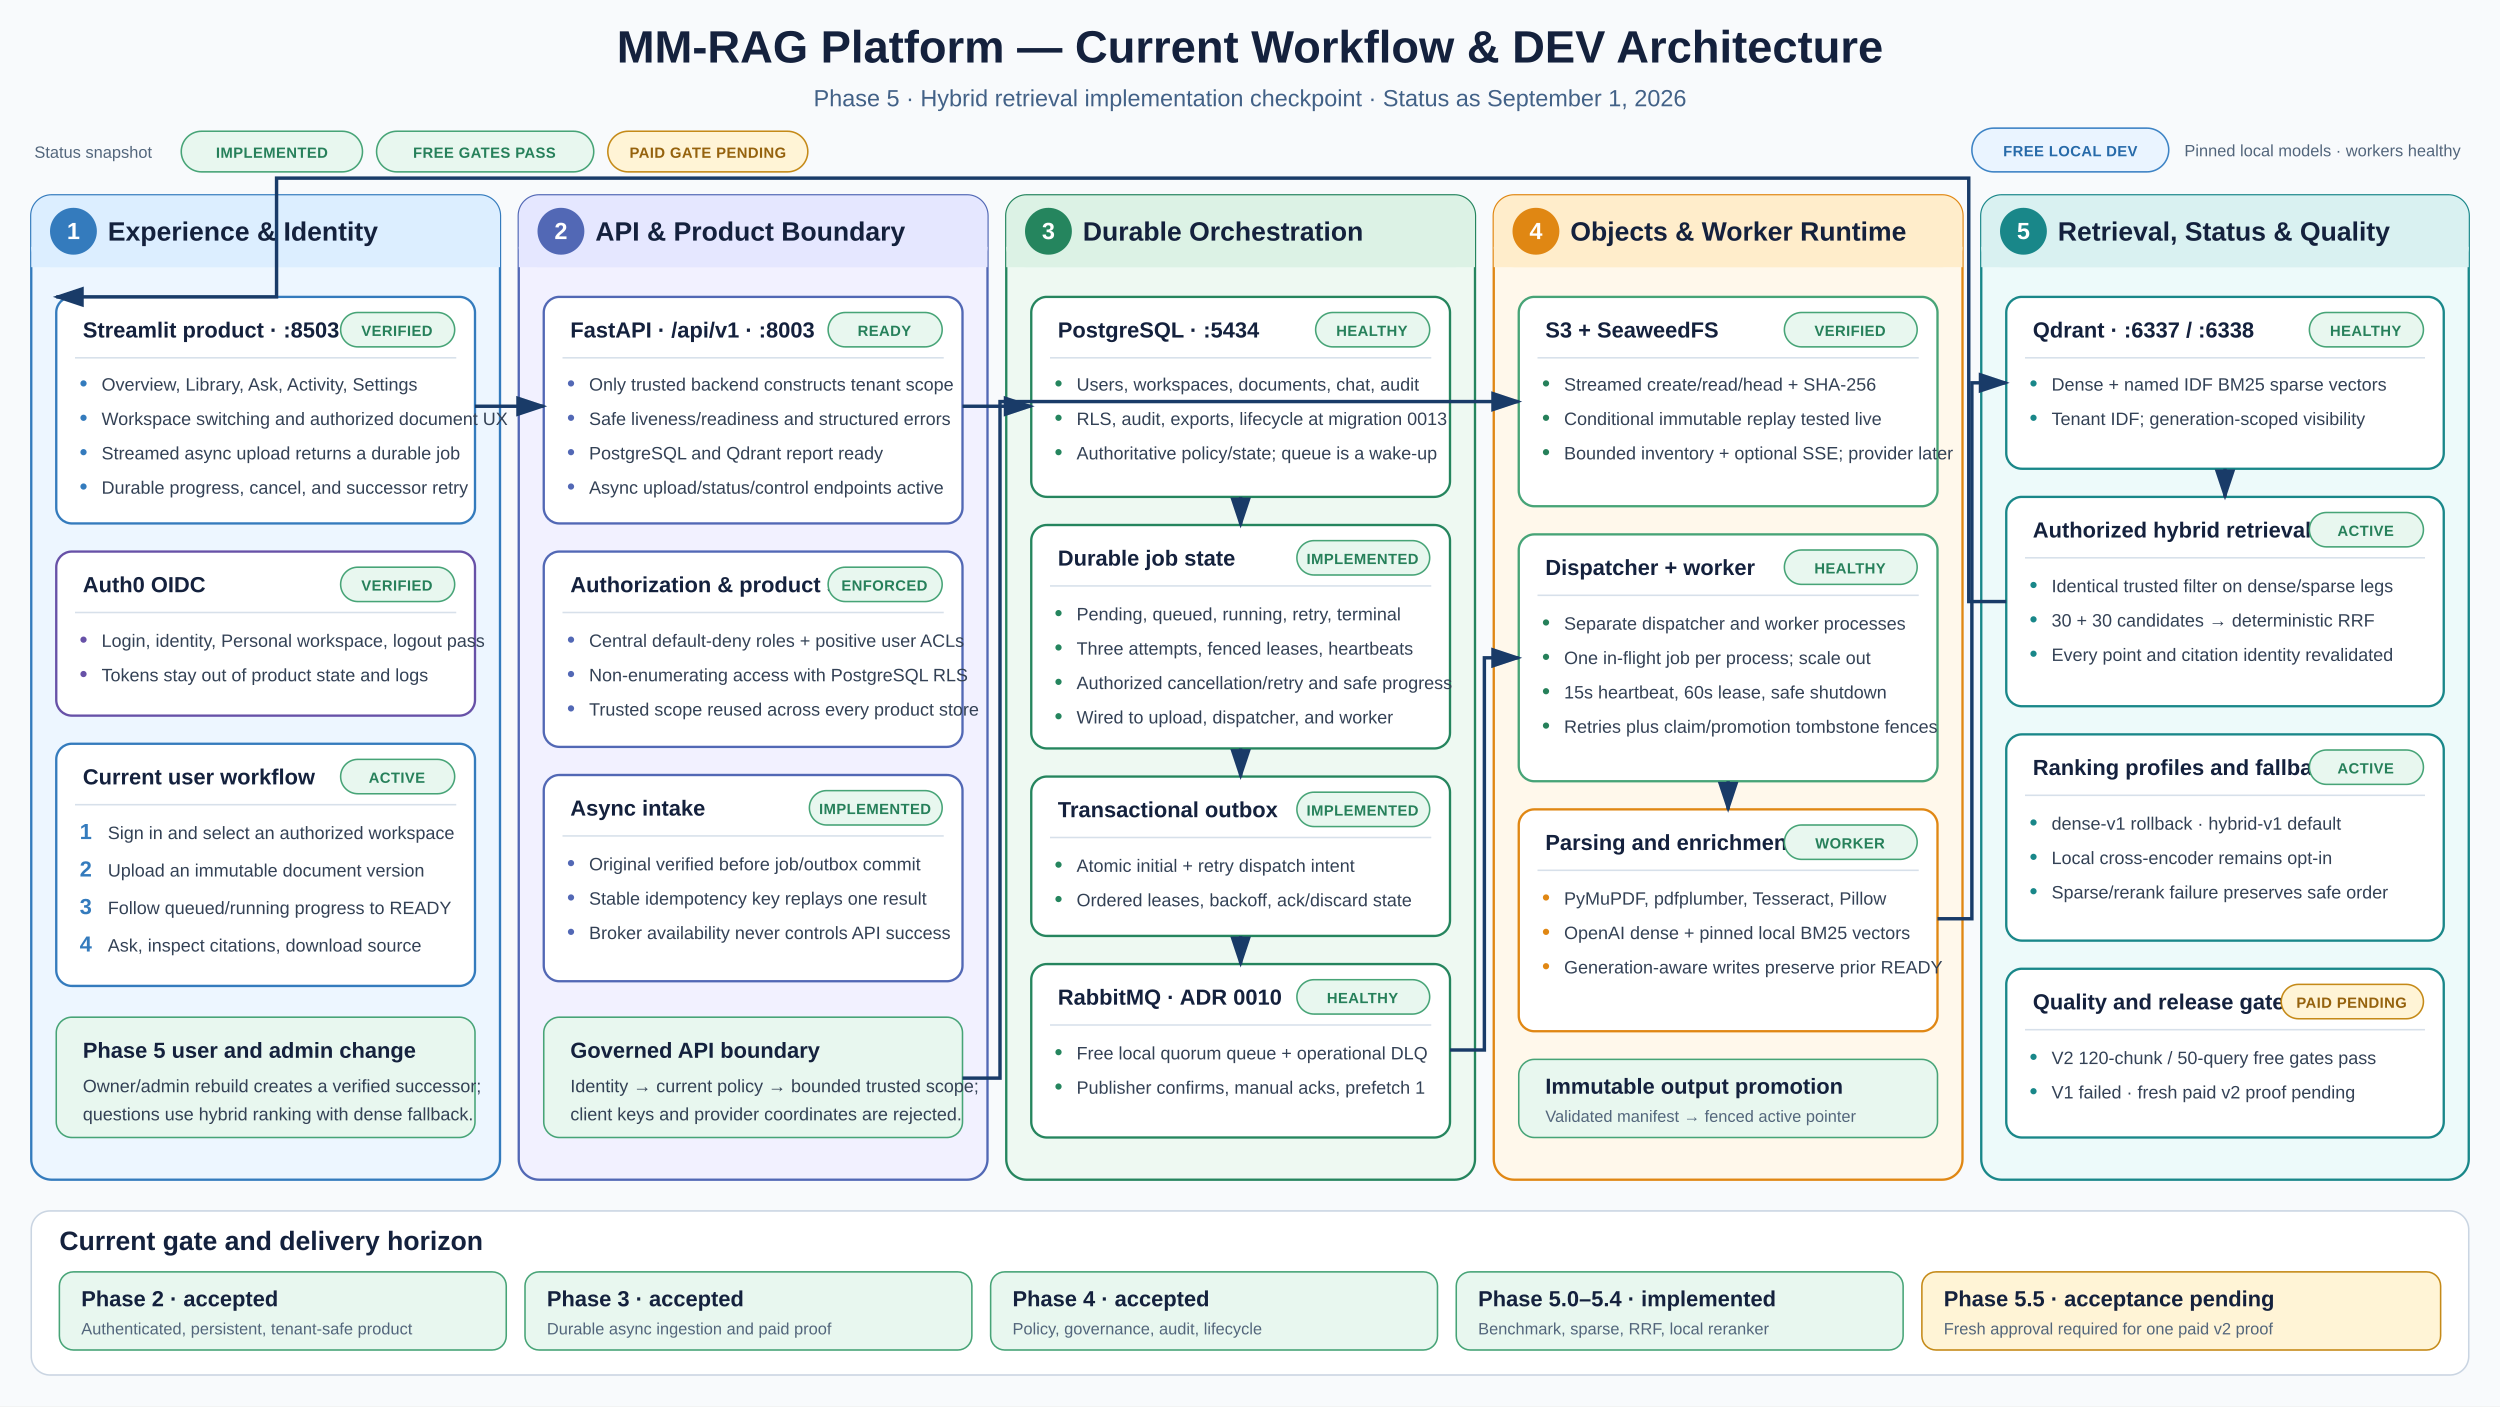
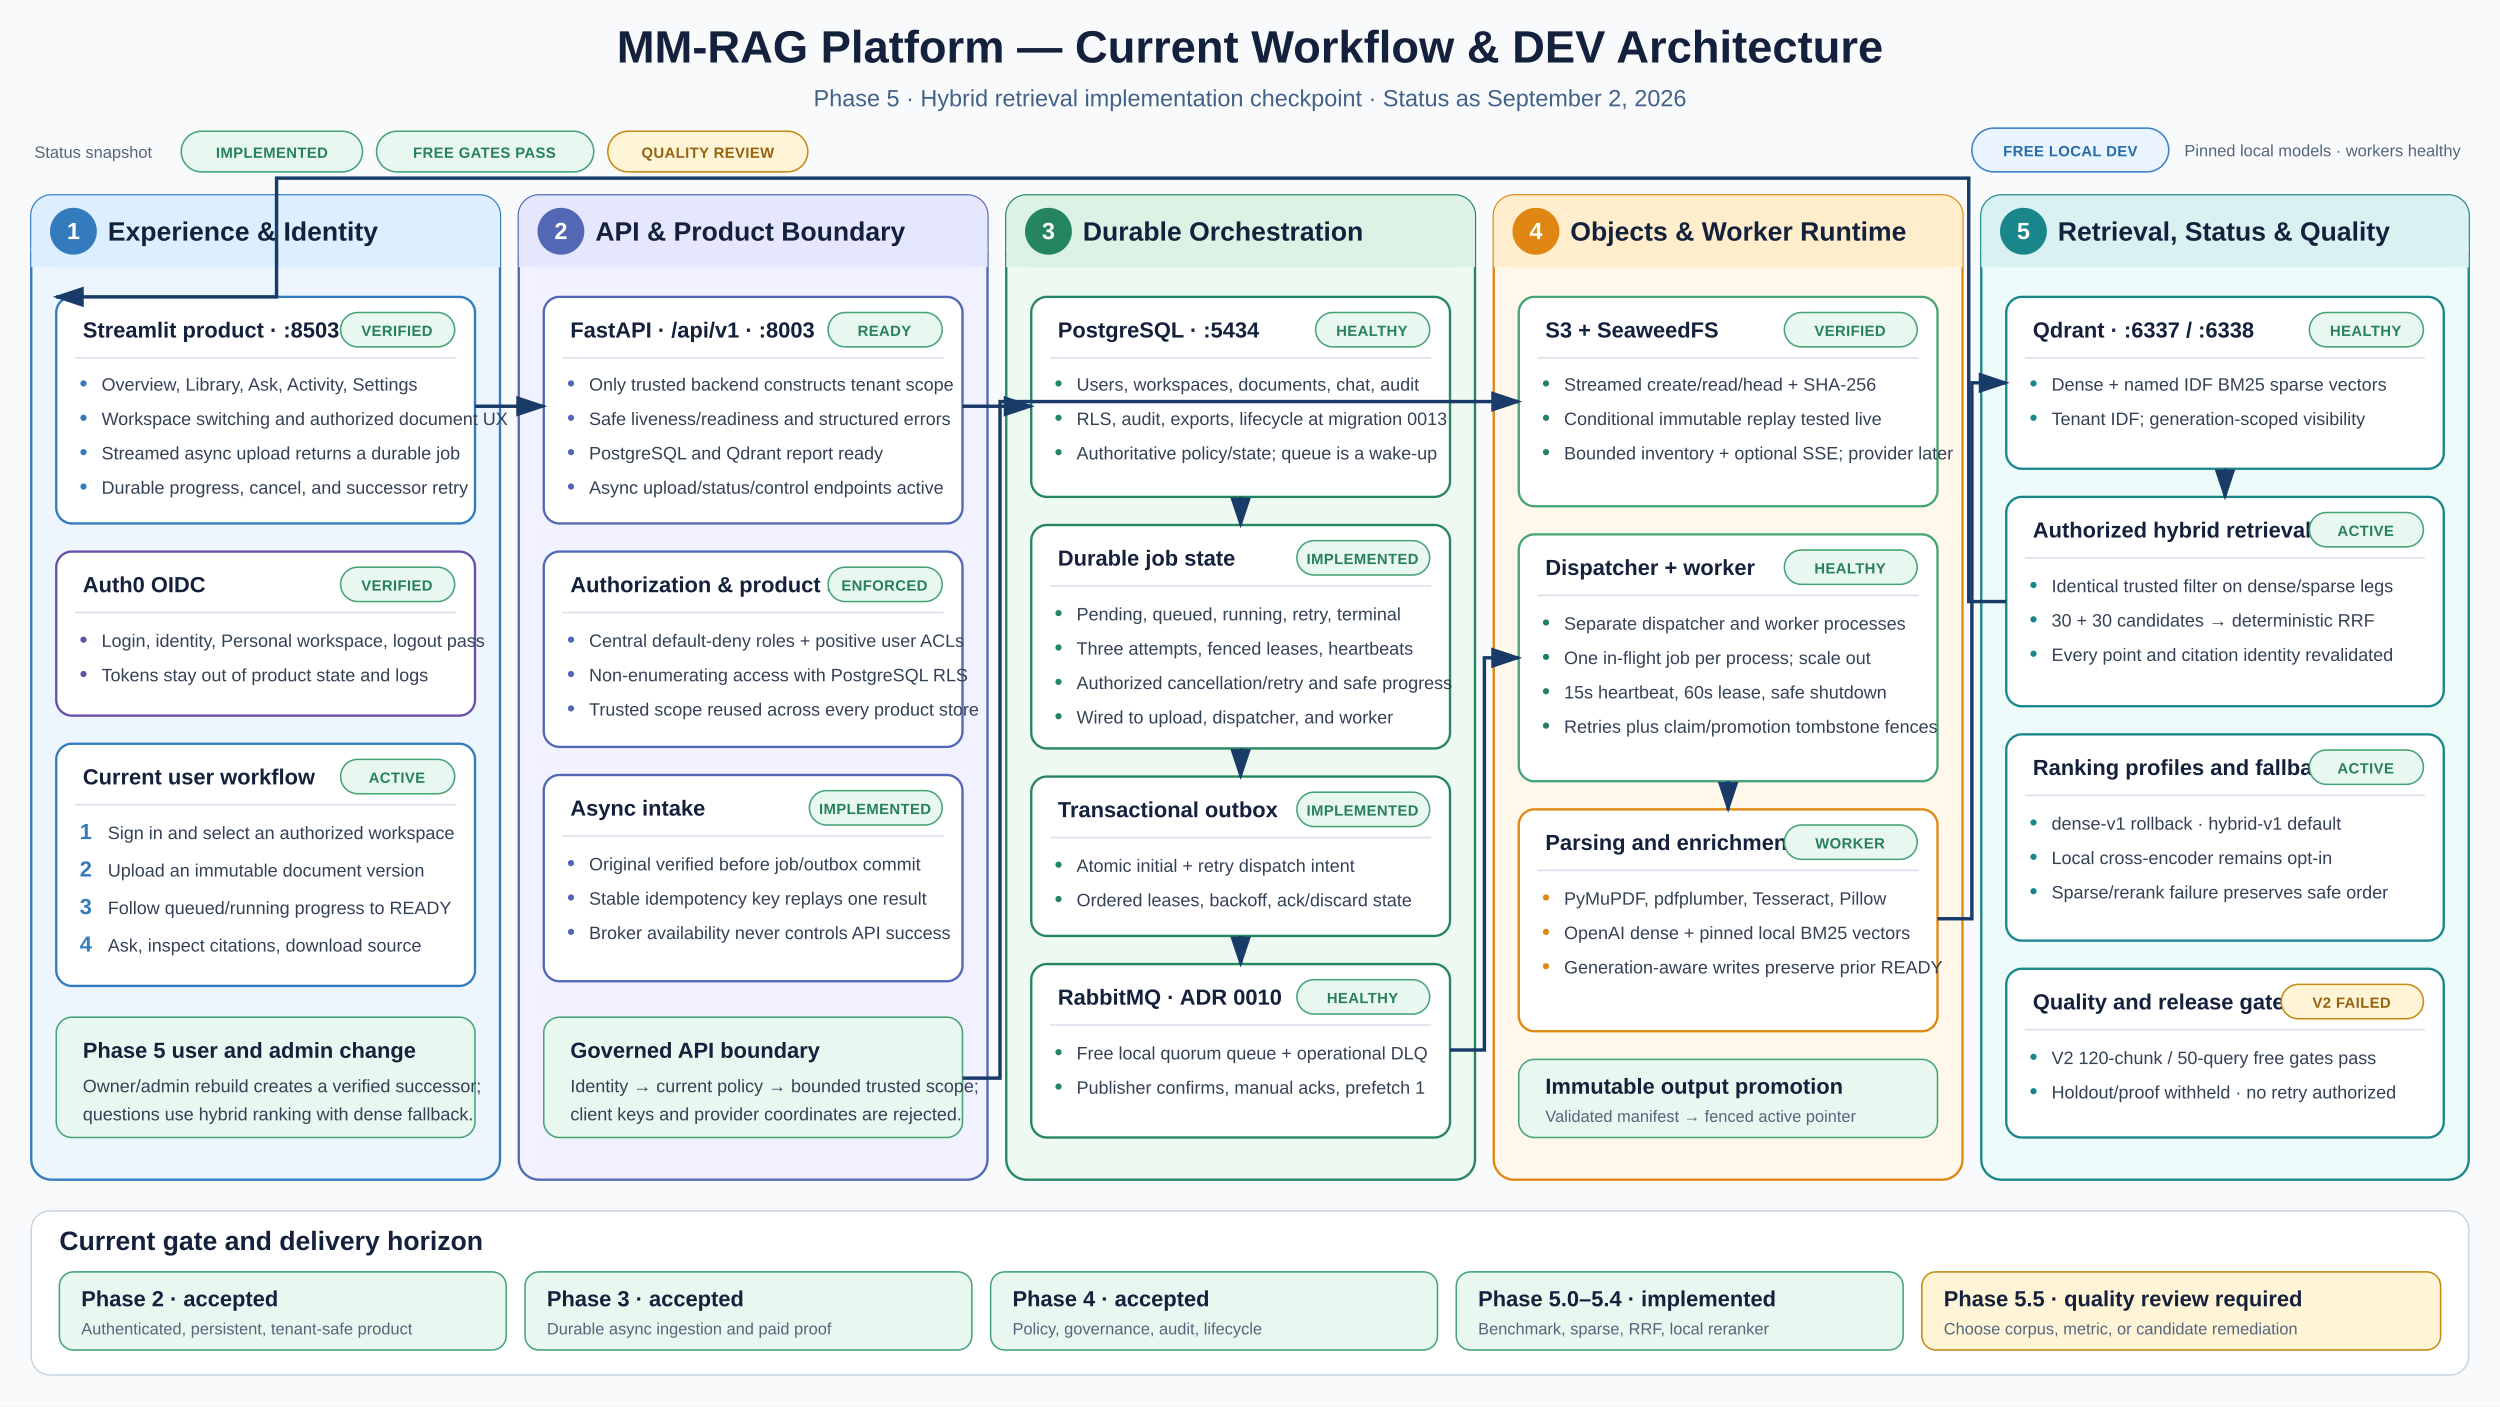
<svg xmlns="http://www.w3.org/2000/svg" width="1600" height="900" viewBox="0 0 1600 900" role="img" aria-labelledby="title desc">
  <defs>
    <marker id="arrow" markerWidth="10" markerHeight="10" refX="8" refY="3" orient="auto" markerUnits="strokeWidth">
      <path d="M0,0 L0,6 L9,3 z" fill="#193b68" />
    </marker>
    <marker id="arrow-plan" markerWidth="10" markerHeight="10" refX="8" refY="3" orient="auto" markerUnits="strokeWidth">
      <path d="M0,0 L0,6 L9,3 z" fill="#64748b" />
    </marker>
    <style>
      .title { font: 700 29px Arial, sans-serif; fill: #14213d; }
      .subtitle { font: 400 15px Arial, sans-serif; fill: #426187; }
      .lane-title { font: 700 17px Arial, sans-serif; fill: #14213d; }
      .card-title { font: 700 14px Arial, sans-serif; fill: #14213d; }
      .body { font: 400 11.5px Arial, sans-serif; fill: #334155; }
      .small { font: 400 10.5px Arial, sans-serif; fill: #52657b; }
      .tiny { font: 700 9.5px Arial, sans-serif; letter-spacing: .25px; }
      .step { font: 700 15px Arial, sans-serif; fill: white; }
      .card { fill: white; stroke-width: 1.5; rx: 10; }
      .divider { stroke: #d7e0ea; stroke-width: 1; }
      .flow { fill: none; stroke: #193b68; stroke-width: 2.2; marker-end: url(#arrow); }
      .planned-flow { fill: none; stroke: #64748b; stroke-width: 2; stroke-dasharray: 7 5; marker-end: url(#arrow-plan); }
      .dot { font: 700 14px Arial, sans-serif; }
    </style>
  </defs>
  <rect width="1600" height="900" fill="#f8fafc" />
  <text x="800" y="40" text-anchor="middle" class="title">MM-RAG Platform — Current Workflow &amp; DEV Architecture</text>
-   <text x="800" y="68" text-anchor="middle" class="subtitle">Phase 5 · Hybrid retrieval implementation checkpoint · Status as September 1, 2026</text>
+   <text x="800" y="68" text-anchor="middle" class="subtitle">Phase 5 · Hybrid retrieval implementation checkpoint · Status as September 2, 2026</text>
  <text x="22" y="101" class="small" font-weight="700">Status snapshot</text>
  <rect x="116" y="84" width="116" height="26" rx="13" fill="#e8f7ef" stroke="#47a477" />
  <text x="174" y="101" text-anchor="middle" class="tiny" fill="#26805a">IMPLEMENTED</text>
  <rect x="241" y="84" width="139" height="26" rx="13" fill="#e8f7ef" stroke="#47a477" />
  <text x="310" y="101" text-anchor="middle" class="tiny" fill="#26805a">FREE GATES PASS</text>
  <rect x="389" y="84" width="128" height="26" rx="13" fill="#fff4d6" stroke="#c58a18" />
-   <text x="453" y="101" text-anchor="middle" class="tiny" fill="#95620d">PAID GATE PENDING</text>
+   <text x="453" y="101" text-anchor="middle" class="tiny" fill="#95620d">QUALITY REVIEW</text>
  <rect x="1262" y="82" width="126" height="28" rx="14" fill="#eaf4ff" stroke="#3d83c5" />
  <text x="1325" y="100" text-anchor="middle" class="tiny" fill="#276aa9">FREE LOCAL DEV</text>
  <text x="1398" y="100" class="small">Pinned local models · workers healthy</text>
  <rect x="20" y="125" width="300" height="630" rx="13" fill="#edf6ff" stroke="#347bbd" stroke-width="1.5" />
  <rect x="20" y="125" width="300" height="46" rx="13" fill="#dceeff" />
  <rect x="20" y="158" width="300" height="13" fill="#dceeff" />
  <circle cx="47" cy="148" r="15" fill="#347bbd" />
  <text x="47" y="153" text-anchor="middle" class="step">1</text>
  <text x="69" y="154" class="lane-title">Experience &amp; Identity</text>
  <rect x="36" y="190" width="268" height="145" class="card" stroke="#347bbd" />
  <text x="53" y="216" class="card-title">Streamlit product · :8503</text>
  <rect x="218" y="200" width="73" height="22" rx="11" fill="#e8f7ef" stroke="#47a477" />
  <text x="254" y="215" text-anchor="middle" class="tiny" fill="#26805a">VERIFIED</text>
  <line x1="48" y1="229" x2="292" y2="229" class="divider" />
  <text x="51" y="250" class="dot" fill="#347bbd">•</text>
  <text x="65" y="250" class="body">Overview, Library, Ask, Activity, Settings</text>
  <text x="51" y="272" class="dot" fill="#347bbd">•</text>
  <text x="65" y="272" class="body">Workspace switching and authorized document UX</text>
  <text x="51" y="294" class="dot" fill="#347bbd">•</text>
  <text x="65" y="294" class="body">Streamed async upload returns a durable job</text>
  <text x="51" y="316" class="dot" fill="#347bbd">•</text>
  <text x="65" y="316" class="body">Durable progress, cancel, and successor retry</text>
  <rect x="36" y="353" width="268" height="105" class="card" stroke="#6751a7" />
  <text x="53" y="379" class="card-title">Auth0 OIDC</text>
  <rect x="218" y="363" width="73" height="22" rx="11" fill="#e8f7ef" stroke="#47a477" />
  <text x="254" y="378" text-anchor="middle" class="tiny" fill="#26805a">VERIFIED</text>
  <line x1="48" y1="392" x2="292" y2="392" class="divider" />
  <text x="51" y="414" class="dot" fill="#6751a7">•</text>
  <text x="65" y="414" class="body">Login, identity, Personal workspace, logout pass</text>
  <text x="51" y="436" class="dot" fill="#6751a7">•</text>
  <text x="65" y="436" class="body">Tokens stay out of product state and logs</text>
  <rect x="36" y="476" width="268" height="155" class="card" stroke="#347bbd" />
  <text x="53" y="502" class="card-title">Current user workflow</text>
  <rect x="218" y="486" width="73" height="22" rx="11" fill="#e8f7ef" stroke="#47a477" />
  <text x="254" y="501" text-anchor="middle" class="tiny" fill="#26805a">ACTIVE</text>
  <line x1="48" y1="515" x2="292" y2="515" class="divider" />
  <text x="51" y="537" class="dot" fill="#347bbd">1</text>
  <text x="69" y="537" class="body">Sign in and select an authorized workspace</text>
  <text x="51" y="561" class="dot" fill="#347bbd">2</text>
  <text x="69" y="561" class="body">Upload an immutable document version</text>
  <text x="51" y="585" class="dot" fill="#347bbd">3</text>
  <text x="69" y="585" class="body">Follow queued/running progress to READY</text>
  <text x="51" y="609" class="dot" fill="#347bbd">4</text>
  <text x="69" y="609" class="body">Ask, inspect citations, download source</text>
  <rect x="36" y="651" width="268" height="77" rx="10" fill="#e8f7ef" stroke="#47a477" />
  <text x="53" y="677" class="card-title">Phase 5 user and admin change</text>
  <text x="53" y="699" class="body">Owner/admin rebuild creates a verified successor;</text>
  <text x="53" y="717" class="body">questions use hybrid ranking with dense fallback.</text>
  <rect x="332" y="125" width="300" height="630" rx="13" fill="#f2f1ff" stroke="#5268b5" stroke-width="1.5" />
  <rect x="332" y="125" width="300" height="46" rx="13" fill="#e5e7ff" />
  <rect x="332" y="158" width="300" height="13" fill="#e5e7ff" />
  <circle cx="359" cy="148" r="15" fill="#5268b5" />
  <text x="359" y="153" text-anchor="middle" class="step">2</text>
  <text x="381" y="154" class="lane-title">API &amp; Product Boundary</text>
  <rect x="348" y="190" width="268" height="145" class="card" stroke="#5268b5" />
  <text x="365" y="216" class="card-title">FastAPI · /api/v1 · :8003</text>
  <rect x="530" y="200" width="73" height="22" rx="11" fill="#e8f7ef" stroke="#47a477" />
  <text x="566" y="215" text-anchor="middle" class="tiny" fill="#26805a">READY</text>
  <line x1="360" y1="229" x2="604" y2="229" class="divider" />
  <text x="363" y="250" class="dot" fill="#5268b5">•</text>
  <text x="377" y="250" class="body">Only trusted backend constructs tenant scope</text>
  <text x="363" y="272" class="dot" fill="#5268b5">•</text>
  <text x="377" y="272" class="body">Safe liveness/readiness and structured errors</text>
  <text x="363" y="294" class="dot" fill="#5268b5">•</text>
  <text x="377" y="294" class="body">PostgreSQL and Qdrant report ready</text>
  <text x="363" y="316" class="dot" fill="#5268b5">•</text>
  <text x="377" y="316" class="body">Async upload/status/control endpoints active</text>
  <rect x="348" y="353" width="268" height="125" class="card" stroke="#5268b5" />
  <text x="365" y="379" class="card-title">Authorization &amp; product services</text>
  <rect x="530" y="363" width="73" height="22" rx="11" fill="#e8f7ef" stroke="#47a477" />
  <text x="566" y="378" text-anchor="middle" class="tiny" fill="#26805a">ENFORCED</text>
  <line x1="360" y1="392" x2="604" y2="392" class="divider" />
  <text x="363" y="414" class="dot" fill="#5268b5">•</text>
  <text x="377" y="414" class="body">Central default-deny roles + positive user ACLs</text>
  <text x="363" y="436" class="dot" fill="#5268b5">•</text>
  <text x="377" y="436" class="body">Non-enumerating access with PostgreSQL RLS</text>
  <text x="363" y="458" class="dot" fill="#5268b5">•</text>
  <text x="377" y="458" class="body">Trusted scope reused across every product store</text>
  <rect x="348" y="496" width="268" height="132" class="card" stroke="#5268b5" />
  <text x="365" y="522" class="card-title">Async intake</text>
  <rect x="518" y="506" width="85" height="22" rx="11" fill="#e8f7ef" stroke="#47a477" />
  <text x="560" y="521" text-anchor="middle" class="tiny" fill="#26805a">IMPLEMENTED</text>
  <line x1="360" y1="535" x2="604" y2="535" class="divider" />
  <text x="363" y="557" class="dot" fill="#5268b5">•</text>
  <text x="377" y="557" class="body">Original verified before job/outbox commit</text>
  <text x="363" y="579" class="dot" fill="#5268b5">•</text>
  <text x="377" y="579" class="body">Stable idempotency key replays one result</text>
  <text x="363" y="601" class="dot" fill="#5268b5">•</text>
  <text x="377" y="601" class="body">Broker availability never controls API success</text>
  <rect x="348" y="651" width="268" height="77" rx="10" fill="#e8f7ef" stroke="#47a477" />
  <text x="365" y="677" class="card-title">Governed API boundary</text>
  <text x="365" y="699" class="body">Identity → current policy → bounded trusted scope;</text>
  <text x="365" y="717" class="body">client keys and provider coordinates are rejected.</text>
  <rect x="644" y="125" width="300" height="630" rx="13" fill="#eef9f2" stroke="#25855e" stroke-width="1.5" />
  <rect x="644" y="125" width="300" height="46" rx="13" fill="#dcf2e5" />
  <rect x="644" y="158" width="300" height="13" fill="#dcf2e5" />
  <circle cx="671" cy="148" r="15" fill="#25855e" />
  <text x="671" y="153" text-anchor="middle" class="step">3</text>
  <text x="693" y="154" class="lane-title">Durable Orchestration</text>
  <rect x="660" y="190" width="268" height="128" class="card" stroke="#25855e" />
  <text x="677" y="216" class="card-title">PostgreSQL · :5434</text>
  <rect x="842" y="200" width="73" height="22" rx="11" fill="#e8f7ef" stroke="#47a477" />
  <text x="878" y="215" text-anchor="middle" class="tiny" fill="#26805a">HEALTHY</text>
  <line x1="672" y1="229" x2="916" y2="229" class="divider" />
  <text x="675" y="250" class="dot" fill="#25855e">•</text>
  <text x="689" y="250" class="body">Users, workspaces, documents, chat, audit</text>
  <text x="675" y="272" class="dot" fill="#25855e">•</text>
  <text x="689" y="272" class="body">RLS, audit, exports, lifecycle at migration 0013</text>
  <text x="675" y="294" class="dot" fill="#25855e">•</text>
  <text x="689" y="294" class="body">Authoritative policy/state; queue is a wake-up</text>
  <rect x="660" y="336" width="268" height="143" class="card" stroke="#25855e" />
  <text x="677" y="362" class="card-title">Durable job state</text>
  <rect x="830" y="346" width="85" height="22" rx="11" fill="#e8f7ef" stroke="#47a477" />
  <text x="872" y="361" text-anchor="middle" class="tiny" fill="#26805a">IMPLEMENTED</text>
  <line x1="672" y1="375" x2="916" y2="375" class="divider" />
  <text x="675" y="397" class="dot" fill="#25855e">•</text>
  <text x="689" y="397" class="body">Pending, queued, running, retry, terminal</text>
  <text x="675" y="419" class="dot" fill="#25855e">•</text>
  <text x="689" y="419" class="body">Three attempts, fenced leases, heartbeats</text>
  <text x="675" y="441" class="dot" fill="#25855e">•</text>
  <text x="689" y="441" class="body">Authorized cancellation/retry and safe progress</text>
  <text x="675" y="463" class="dot" fill="#25855e">•</text>
  <text x="689" y="463" class="body">Wired to upload, dispatcher, and worker</text>
  <rect x="660" y="497" width="268" height="102" class="card" stroke="#25855e" />
  <text x="677" y="523" class="card-title">Transactional outbox</text>
  <rect x="830" y="507" width="85" height="22" rx="11" fill="#e8f7ef" stroke="#47a477" />
  <text x="872" y="522" text-anchor="middle" class="tiny" fill="#26805a">IMPLEMENTED</text>
  <line x1="672" y1="536" x2="916" y2="536" class="divider" />
  <text x="675" y="558" class="dot" fill="#25855e">•</text>
  <text x="689" y="558" class="body">Atomic initial + retry dispatch intent</text>
  <text x="675" y="580" class="dot" fill="#25855e">•</text>
  <text x="689" y="580" class="body">Ordered leases, backoff, ack/discard state</text>
  <rect x="660" y="617" width="268" height="111" class="card" stroke="#25855e" />
  <text x="677" y="643" class="card-title">RabbitMQ · ADR 0010</text>
  <rect x="830" y="627" width="85" height="22" rx="11" fill="#e8f7ef" stroke="#47a477" />
  <text x="872" y="642" text-anchor="middle" class="tiny" fill="#26805a">HEALTHY</text>
  <line x1="672" y1="656" x2="916" y2="656" class="divider" />
  <text x="675" y="678" class="dot" fill="#25855e">•</text>
  <text x="689" y="678" class="body">Free local quorum queue + operational DLQ</text>
  <text x="675" y="700" class="dot" fill="#25855e">•</text>
  <text x="689" y="700" class="body">Publisher confirms, manual acks, prefetch 1</text>
  <rect x="956" y="125" width="300" height="630" rx="13" fill="#fff8eb" stroke="#e08713" stroke-width="1.5" />
  <rect x="956" y="125" width="300" height="46" rx="13" fill="#ffedcb" />
  <rect x="956" y="158" width="300" height="13" fill="#ffedcb" />
  <circle cx="983" cy="148" r="15" fill="#e08713" />
  <text x="983" y="153" text-anchor="middle" class="step">4</text>
  <text x="1005" y="154" class="lane-title">Objects &amp; Worker Runtime</text>
  <rect x="972" y="190" width="268" height="134" class="card" stroke="#47a477" />
  <text x="989" y="216" class="card-title">S3 + SeaweedFS</text>
  <rect x="1142" y="200" width="85" height="22" rx="11" fill="#e8f7ef" stroke="#47a477" />
  <text x="1184" y="215" text-anchor="middle" class="tiny" fill="#26805a">VERIFIED</text>
  <line x1="984" y1="229" x2="1228" y2="229" class="divider" />
  <text x="987" y="250" class="dot" fill="#26805a">•</text>
  <text x="1001" y="250" class="body">Streamed create/read/head + SHA-256</text>
  <text x="987" y="272" class="dot" fill="#26805a">•</text>
  <text x="1001" y="272" class="body">Conditional immutable replay tested live</text>
  <text x="987" y="294" class="dot" fill="#26805a">•</text>
  <text x="1001" y="294" class="body">Bounded inventory + optional SSE; provider later</text>
  <rect x="972" y="342" width="268" height="158" class="card" stroke="#47a477" />
  <text x="989" y="368" class="card-title">Dispatcher + worker</text>
  <rect x="1142" y="352" width="85" height="22" rx="11" fill="#e8f7ef" stroke="#47a477" />
  <text x="1184" y="367" text-anchor="middle" class="tiny" fill="#26805a">HEALTHY</text>
  <line x1="984" y1="381" x2="1228" y2="381" class="divider" />
  <text x="987" y="403" class="dot" fill="#26805a">•</text>
  <text x="1001" y="403" class="body">Separate dispatcher and worker processes</text>
  <text x="987" y="425" class="dot" fill="#26805a">•</text>
  <text x="1001" y="425" class="body">One in-flight job per process; scale out</text>
  <text x="987" y="447" class="dot" fill="#26805a">•</text>
  <text x="1001" y="447" class="body">15s heartbeat, 60s lease, safe shutdown</text>
  <text x="987" y="469" class="dot" fill="#26805a">•</text>
  <text x="1001" y="469" class="body">Retries plus claim/promotion tombstone fences</text>
  <rect x="972" y="518" width="268" height="142" class="card" stroke="#e08713" />
  <text x="989" y="544" class="card-title">Parsing and enrichment pipeline</text>
  <rect x="1142" y="528" width="85" height="22" rx="11" fill="#e8f7ef" stroke="#47a477" />
  <text x="1184" y="543" text-anchor="middle" class="tiny" fill="#26805a">WORKER</text>
  <line x1="984" y1="557" x2="1228" y2="557" class="divider" />
  <text x="987" y="579" class="dot" fill="#e08713">•</text>
  <text x="1001" y="579" class="body">PyMuPDF, pdfplumber, Tesseract, Pillow</text>
  <text x="987" y="601" class="dot" fill="#e08713">•</text>
  <text x="1001" y="601" class="body">OpenAI dense + pinned local BM25 vectors</text>
  <text x="987" y="623" class="dot" fill="#e08713">•</text>
  <text x="1001" y="623" class="body">Generation-aware writes preserve prior READY</text>
  <rect x="972" y="678" width="268" height="50" rx="10" fill="#e8f7ef" stroke="#47a477" />
  <text x="989" y="700" class="card-title">Immutable output promotion</text>
  <text x="989" y="718" class="small">Validated manifest → fenced active pointer</text>
  <rect x="1268" y="125" width="312" height="630" rx="13" fill="#edfafa" stroke="#198789" stroke-width="1.5" />
  <rect x="1268" y="125" width="312" height="46" rx="13" fill="#d9f1f1" />
  <rect x="1268" y="158" width="312" height="13" fill="#d9f1f1" />
  <circle cx="1295" cy="148" r="15" fill="#198789" />
  <text x="1295" y="153" text-anchor="middle" class="step">5</text>
  <text x="1317" y="154" class="lane-title">Retrieval, Status &amp; Quality</text>
  <rect x="1284" y="190" width="280" height="110" class="card" stroke="#198789" />
  <text x="1301" y="216" class="card-title">Qdrant · :6337 / :6338</text>
  <rect x="1478" y="200" width="73" height="22" rx="11" fill="#e8f7ef" stroke="#47a477" />
  <text x="1514" y="215" text-anchor="middle" class="tiny" fill="#26805a">HEALTHY</text>
  <line x1="1296" y1="229" x2="1552" y2="229" class="divider" />
  <text x="1299" y="250" class="dot" fill="#198789">•</text>
  <text x="1313" y="250" class="body">Dense + named IDF BM25 sparse vectors</text>
  <text x="1299" y="272" class="dot" fill="#198789">•</text>
  <text x="1313" y="272" class="body">Tenant IDF; generation-scoped visibility</text>
  <rect x="1284" y="318" width="280" height="134" class="card" stroke="#198789" />
  <text x="1301" y="344" class="card-title">Authorized hybrid retrieval</text>
  <rect x="1478" y="328" width="73" height="22" rx="11" fill="#e8f7ef" stroke="#47a477" />
  <text x="1514" y="343" text-anchor="middle" class="tiny" fill="#26805a">ACTIVE</text>
  <line x1="1296" y1="357" x2="1552" y2="357" class="divider" />
  <text x="1299" y="379" class="dot" fill="#198789">•</text>
  <text x="1313" y="379" class="body">Identical trusted filter on dense/sparse legs</text>
  <text x="1299" y="401" class="dot" fill="#198789">•</text>
  <text x="1313" y="401" class="body">30 + 30 candidates → deterministic RRF</text>
  <text x="1299" y="423" class="dot" fill="#198789">•</text>
  <text x="1313" y="423" class="body">Every point and citation identity revalidated</text>
  <rect x="1284" y="470" width="280" height="132" class="card" stroke="#198789" />
  <text x="1301" y="496" class="card-title">Ranking profiles and fallback</text>
  <rect x="1478" y="480" width="73" height="22" rx="11" fill="#e8f7ef" stroke="#47a477" />
  <text x="1514" y="495" text-anchor="middle" class="tiny" fill="#26805a">ACTIVE</text>
  <line x1="1296" y1="509" x2="1552" y2="509" class="divider" />
  <text x="1299" y="531" class="dot" fill="#198789">•</text>
  <text x="1313" y="531" class="body">dense-v1 rollback · hybrid-v1 default</text>
  <text x="1299" y="553" class="dot" fill="#198789">•</text>
  <text x="1313" y="553" class="body">Local cross-encoder remains opt-in</text>
  <text x="1299" y="575" class="dot" fill="#198789">•</text>
  <text x="1313" y="575" class="body">Sparse/rerank failure preserves safe order</text>
  <rect x="1284" y="620" width="280" height="108" class="card" stroke="#198789" />
  <text x="1301" y="646" class="card-title">Quality and release gate</text>
  <rect x="1460" y="630" width="91" height="22" rx="11" fill="#fff4d6" stroke="#c58a18" />
-   <text x="1505" y="645" text-anchor="middle" class="tiny" fill="#95620d">PAID PENDING</text>
+   <text x="1505" y="645" text-anchor="middle" class="tiny" fill="#95620d">V2 FAILED</text>
  <line x1="1296" y1="659" x2="1552" y2="659" class="divider" />
  <text x="1299" y="681" class="dot" fill="#198789">•</text>
  <text x="1313" y="681" class="body">V2 120-chunk / 50-query free gates pass</text>
  <text x="1299" y="703" class="dot" fill="#198789">•</text>
-   <text x="1313" y="703" class="body">V1 failed · fresh paid v2 proof pending</text>
+   <text x="1313" y="703" class="body">Holdout/proof withheld · no retry authorized</text>
  <path d="M304 260 H348" class="flow" />
  <path d="M616 260 H660" class="flow" />
  <path d="M794 318 V336" class="flow" />
  <path d="M794 479 V497" class="flow" />
  <path d="M794 599 V617" class="flow" />
  <path d="M928 672 H950 V421 H972" class="flow" />
  <path d="M1106 500 V518" class="flow" />
  <path d="M1240 588 H1262 V245 H1284" class="flow" />
  <path d="M1424 300 V318" class="flow" />
  <path d="M1284 385 H1260 V114 H177 V190 H36" class="flow" />
  <path d="M616 690 H640 V257 H972" class="flow" />
  <rect x="20" y="775" width="1560" height="105" rx="12" fill="white" stroke="#cad5e2" />
  <text x="38" y="800" class="lane-title">Current gate and delivery horizon</text>
  <rect x="38" y="814" width="286" height="50" rx="9" fill="#e8f7ef" stroke="#47a477" />
  <text x="52" y="836" class="card-title" fill="#26805a">Phase 2 · accepted</text>
  <text x="52" y="854" class="small">Authenticated, persistent, tenant-safe product</text>
  <rect x="336" y="814" width="286" height="50" rx="9" fill="#e8f7ef" stroke="#47a477" />
  <text x="350" y="836" class="card-title" fill="#26805a">Phase 3 · accepted</text>
  <text x="350" y="854" class="small">Durable async ingestion and paid proof</text>
  <rect x="634" y="814" width="286" height="50" rx="9" fill="#e8f7ef" stroke="#47a477" />
  <text x="648" y="836" class="card-title" fill="#26805a">Phase 4 · accepted</text>
  <text x="648" y="854" class="small">Policy, governance, audit, lifecycle</text>
  <rect x="932" y="814" width="286" height="50" rx="9" fill="#e8f7ef" stroke="#47a477" />
  <text x="946" y="836" class="card-title" fill="#26805a">Phase 5.0–5.4 · implemented</text>
  <text x="946" y="854" class="small">Benchmark, sparse, RRF, local reranker</text>
  <rect x="1230" y="814" width="332" height="50" rx="9" fill="#fff4d6" stroke="#c58a18" />
-   <text x="1244" y="836" class="card-title" fill="#95620d">Phase 5.5 · acceptance pending</text>
-   <text x="1244" y="854" class="small">Fresh approval required for one paid v2 proof</text>
+   <text x="1244" y="836" class="card-title" fill="#95620d">Phase 5.5 · quality review required</text>
+   <text x="1244" y="854" class="small">Choose corpus, metric, or candidate remediation</text>
</svg>
